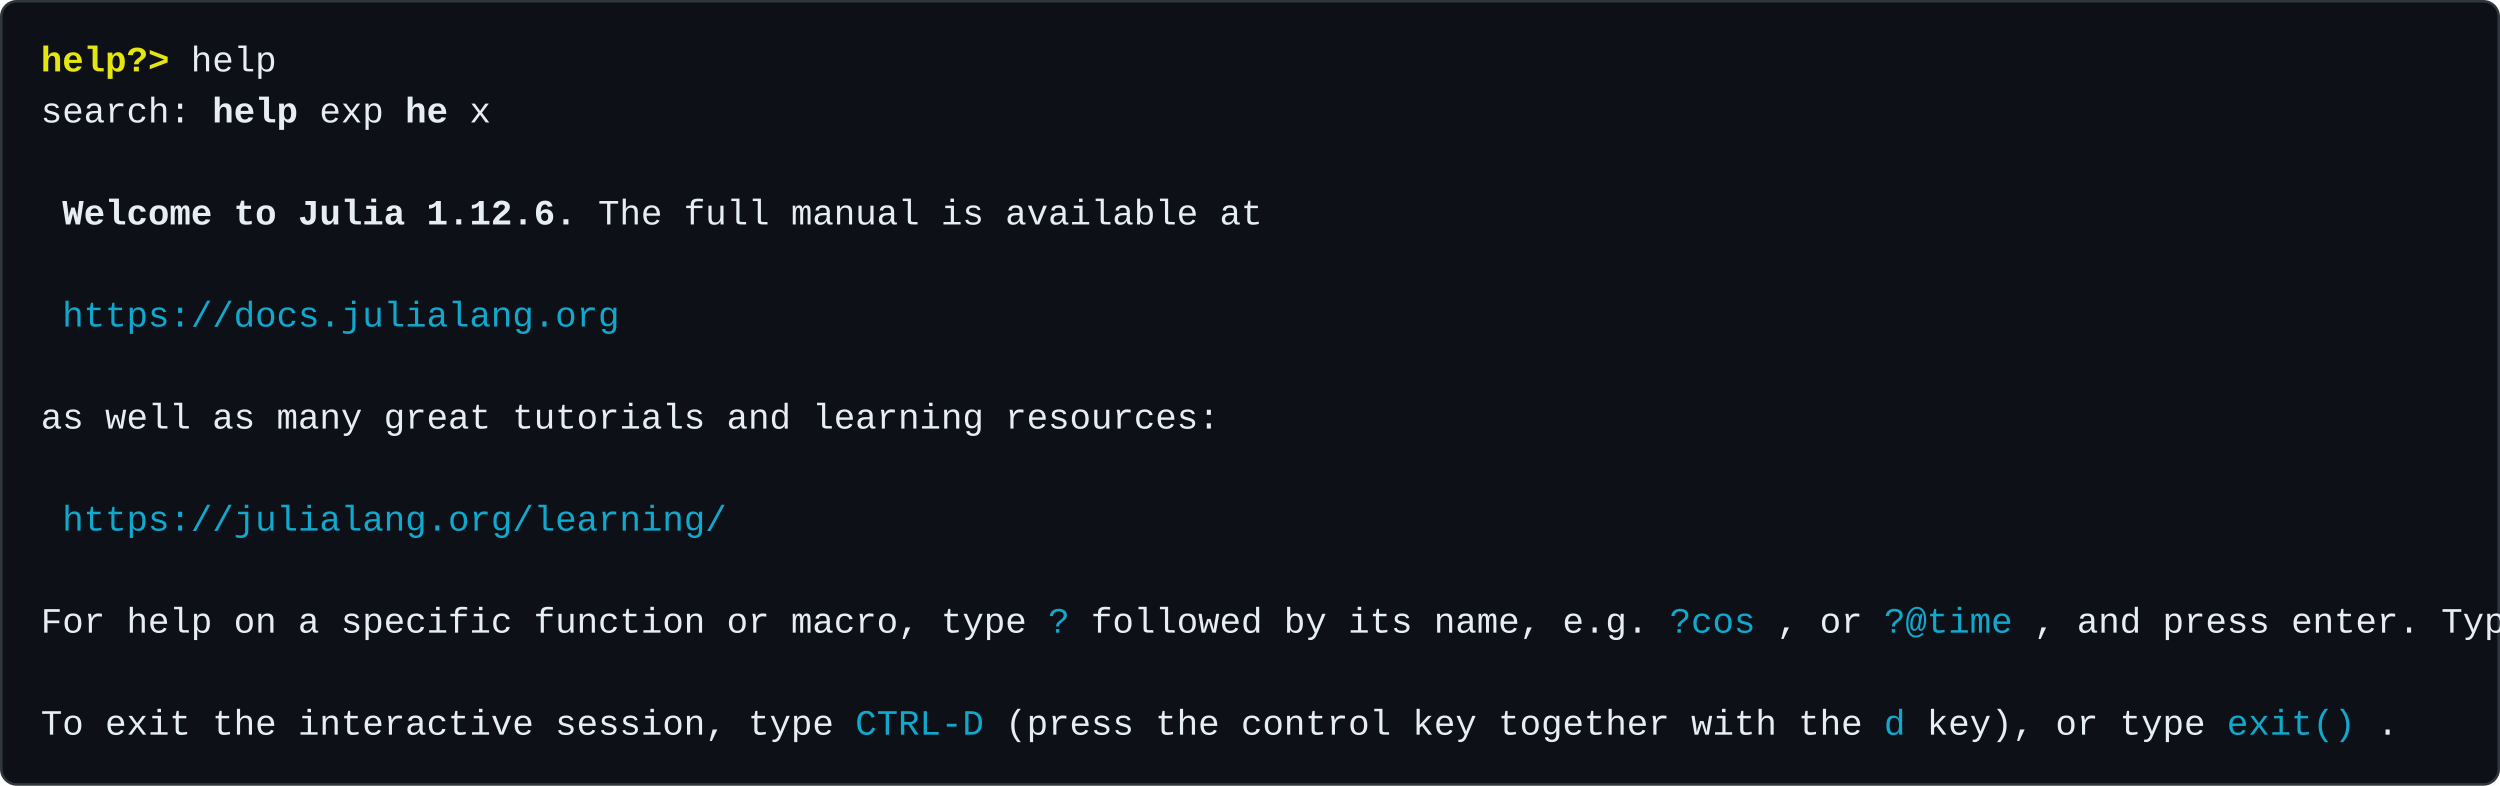
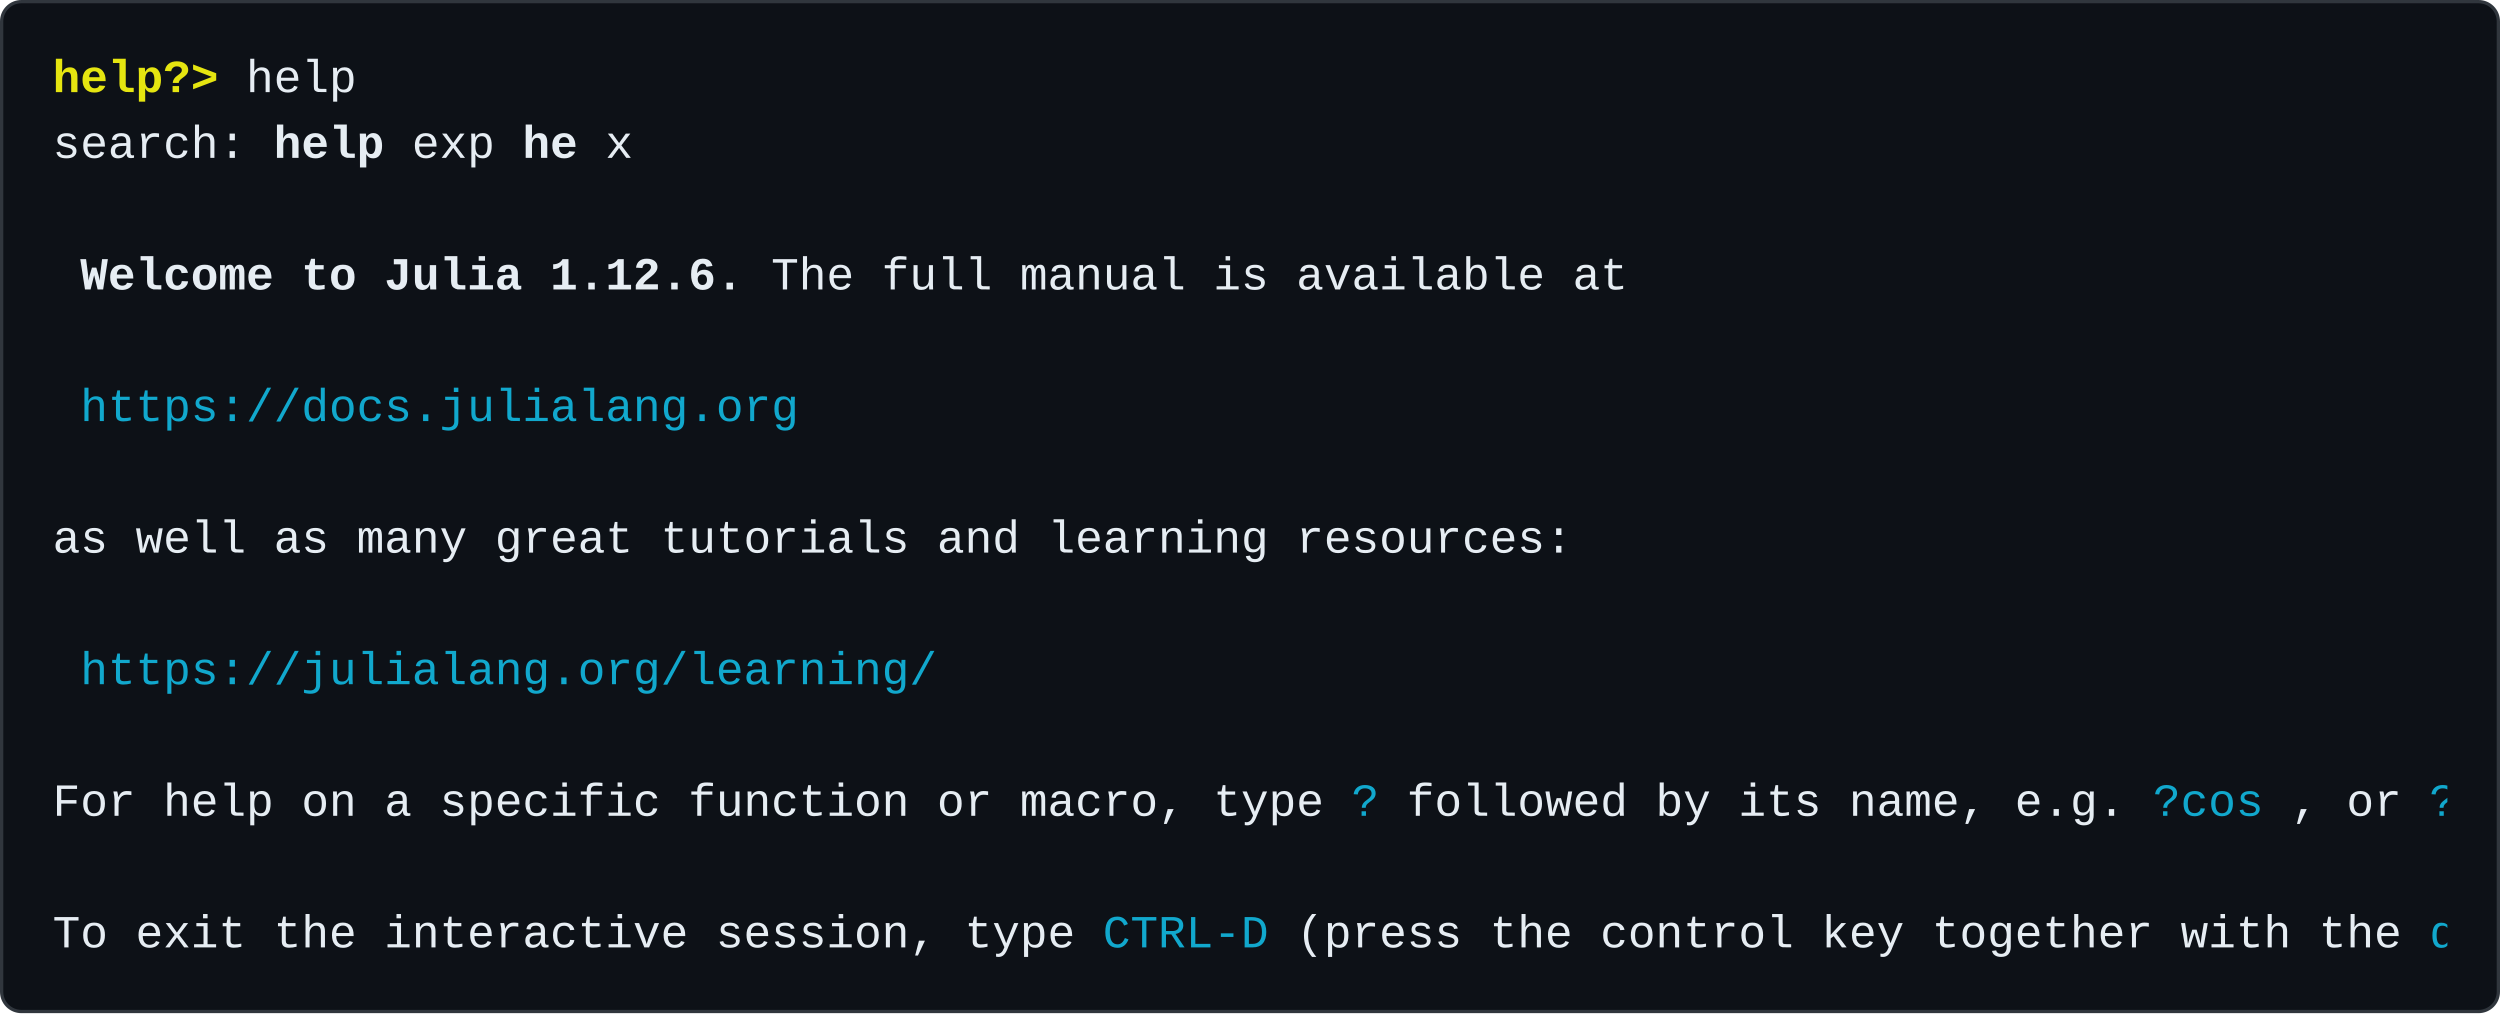
- <svg xmlns="http://www.w3.org/2000/svg" width="980" height="308" viewBox="0 0 980 308" role="img" aria-label="terminal listing">
+ <svg xmlns="http://www.w3.org/2000/svg" width="760" height="308" viewBox="0 0 760 308" role="img" aria-label="help mode terminal listing">
+   <defs>
+     <clipPath id="clip-content">
+       <rect x="16" y="7.0" width="728" height="294" rx="0" />
+     </clipPath>
+   </defs>
  <style>
    text { font-family: ui-monospace, SFMono-Regular, Menlo, Consolas, 'Liberation Mono', monospace; font-size: 14px; fill: #e6edf3; }
  </style>
-   <rect x="0.5" y="0.5" width="979" height="307" rx="6" fill="#0d1117" stroke="#30363d" />
-   <text x="16" y="28">
-     <tspan fill="#E5E510" font-weight="700">help?&gt;</tspan>
-     <tspan> help</tspan>
-   </text>
-   <text x="16" y="48">
-     <tspan>search: </tspan>
-     <tspan font-weight="700">help</tspan>
-     <tspan> exp </tspan>
-     <tspan font-weight="700">he</tspan>
-     <tspan>x</tspan>
-   </text>
-   <text x="16" y="68">
-     <tspan />
-   </text>
-   <text x="16" y="88">
-     <tspan>  </tspan>
-     <tspan font-weight="700">Welcome to Julia 1.12.6.</tspan>
-     <tspan> The full manual is available at</tspan>
-   </text>
-   <text x="16" y="108">
-     <tspan />
-   </text>
-   <text x="16" y="128">
-     <tspan>  </tspan>
-     <tspan fill="#11A8CD">https://docs.julialang.org</tspan>
-   </text>
-   <text x="16" y="148">
-     <tspan />
-   </text>
-   <text x="16" y="168">
-     <tspan>  as well as many great tutorials and learning resources:</tspan>
-   </text>
-   <text x="16" y="188">
-     <tspan />
-   </text>
-   <text x="16" y="208">
-     <tspan>  </tspan>
-     <tspan fill="#11A8CD">https://julialang.org/learning/</tspan>
-   </text>
-   <text x="16" y="228">
-     <tspan />
-   </text>
-   <text x="16" y="248">
-     <tspan>  For help on a specific function or macro, type </tspan>
-     <tspan fill="#11A8CD">?</tspan>
-     <tspan> followed by its name, e.g. </tspan>
-     <tspan fill="#11A8CD">?cos</tspan>
-     <tspan>, or </tspan>
-     <tspan fill="#11A8CD">?@time</tspan>
-     <tspan>, and press enter. Type </tspan>
-     <tspan fill="#11A8CD">;</tspan>
-     <tspan> to enter shell mode, </tspan>
-     <tspan fill="#11A8CD">]</tspan>
-     <tspan> to enter package mode.</tspan>
-   </text>
-   <text x="16" y="268">
-     <tspan />
-   </text>
-   <text x="16" y="288">
-     <tspan>  To exit the interactive session, type </tspan>
-     <tspan fill="#11A8CD">CTRL-D</tspan>
-     <tspan> (press the control key together with the </tspan>
-     <tspan fill="#11A8CD">d</tspan>
-     <tspan> key), or type </tspan>
-     <tspan fill="#11A8CD">exit()</tspan>
-     <tspan>.</tspan>
-   </text>
+   <rect x="0.5" y="0.5" width="759" height="307" rx="6" fill="#0d1117" stroke="#30363d" />
+   <g clip-path="url(#clip-content)">
+     <text x="16" y="28">
+       <tspan fill="#E5E510" font-weight="700">help?&gt;</tspan>
+       <tspan> help</tspan>
+     </text>
+     <text x="16" y="48">
+       <tspan>search: </tspan>
+       <tspan font-weight="700">help</tspan>
+       <tspan> exp </tspan>
+       <tspan font-weight="700">he</tspan>
+       <tspan>x</tspan>
+     </text>
+     <text x="16" y="68">
+       <tspan />
+     </text>
+     <text x="16" y="88">
+       <tspan>  </tspan>
+       <tspan font-weight="700">Welcome to Julia 1.12.6.</tspan>
+       <tspan> The full manual is available at</tspan>
+     </text>
+     <text x="16" y="108">
+       <tspan />
+     </text>
+     <text x="16" y="128">
+       <tspan>  </tspan>
+       <tspan fill="#11A8CD">https://docs.julialang.org</tspan>
+     </text>
+     <text x="16" y="148">
+       <tspan />
+     </text>
+     <text x="16" y="168">
+       <tspan>  as well as many great tutorials and learning resources:</tspan>
+     </text>
+     <text x="16" y="188">
+       <tspan />
+     </text>
+     <text x="16" y="208">
+       <tspan>  </tspan>
+       <tspan fill="#11A8CD">https://julialang.org/learning/</tspan>
+     </text>
+     <text x="16" y="228">
+       <tspan />
+     </text>
+     <text x="16" y="248">
+       <tspan>  For help on a specific function or macro, type </tspan>
+       <tspan fill="#11A8CD">?</tspan>
+       <tspan> followed by its name, e.g. </tspan>
+       <tspan fill="#11A8CD">?cos</tspan>
+       <tspan>, or </tspan>
+       <tspan fill="#11A8CD">?@time</tspan>
+       <tspan>, and press enter. Type </tspan>
+       <tspan fill="#11A8CD">;</tspan>
+       <tspan> to enter shell mode, </tspan>
+       <tspan fill="#11A8CD">]</tspan>
+       <tspan> to enter package mode.</tspan>
+     </text>
+     <text x="16" y="268">
+       <tspan />
+     </text>
+     <text x="16" y="288">
+       <tspan>  To exit the interactive session, type </tspan>
+       <tspan fill="#11A8CD">CTRL-D</tspan>
+       <tspan> (press the control key together with the </tspan>
+       <tspan fill="#11A8CD">d</tspan>
+       <tspan> key), or type </tspan>
+       <tspan fill="#11A8CD">exit()</tspan>
+       <tspan>.</tspan>
+     </text>
+   </g>
</svg>
